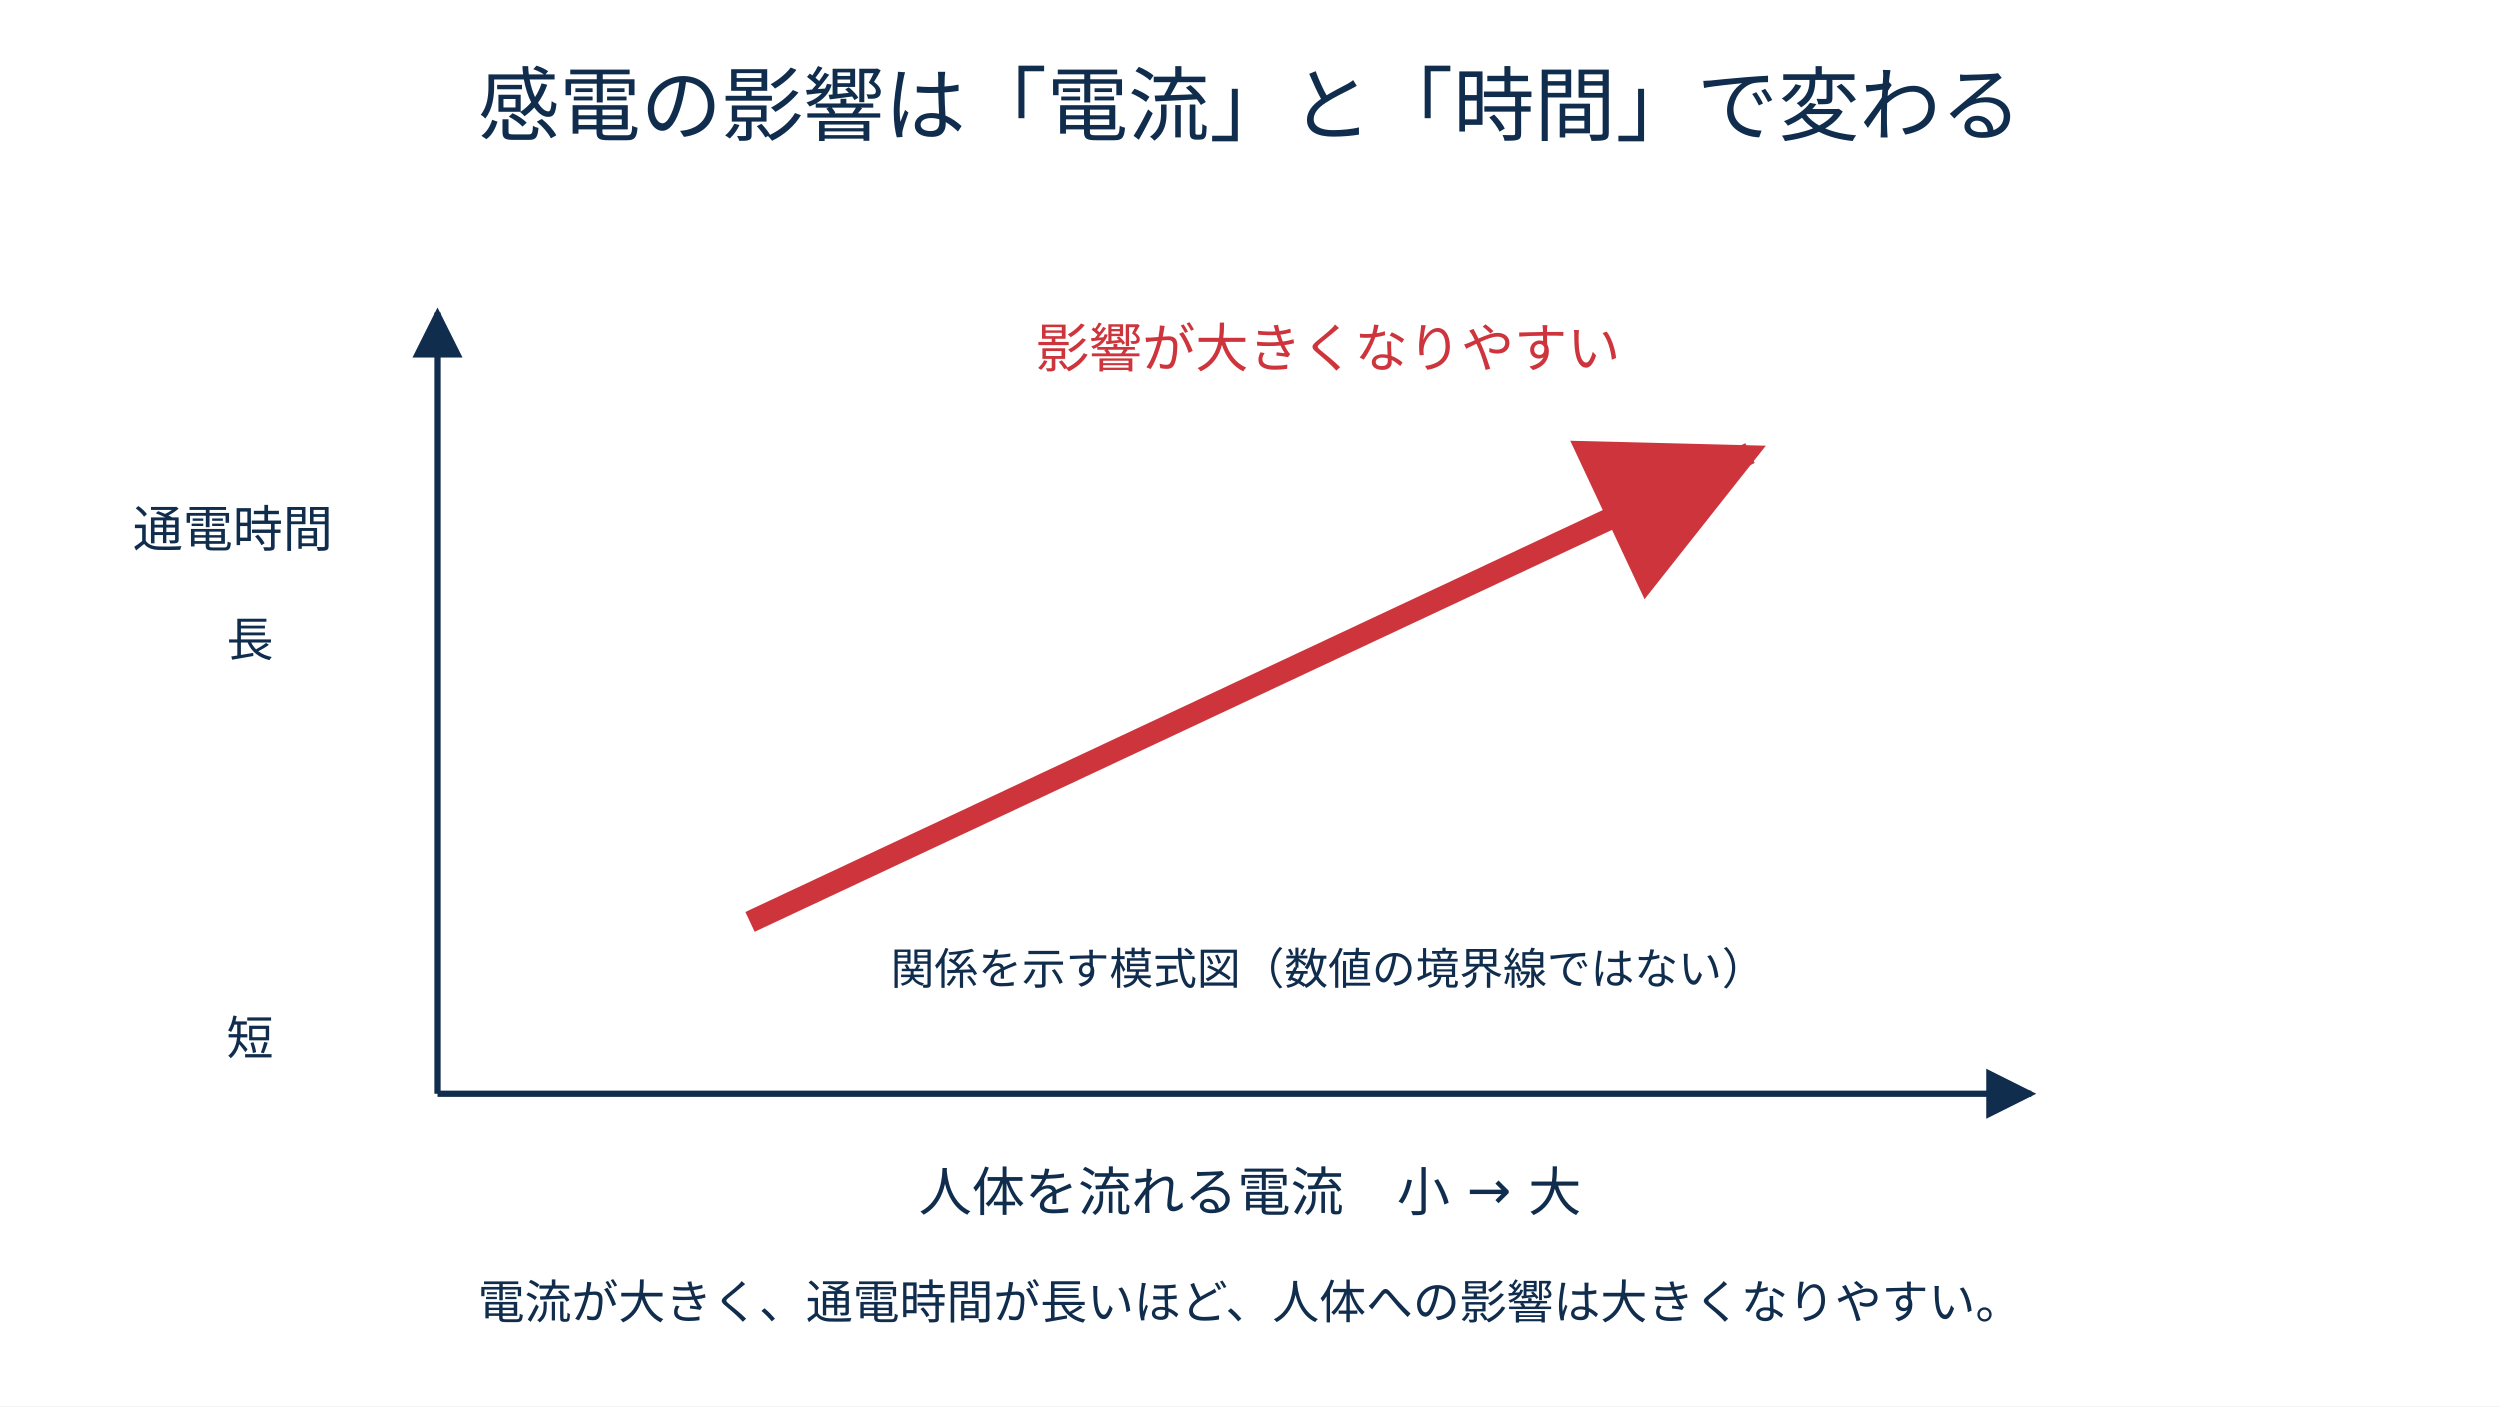
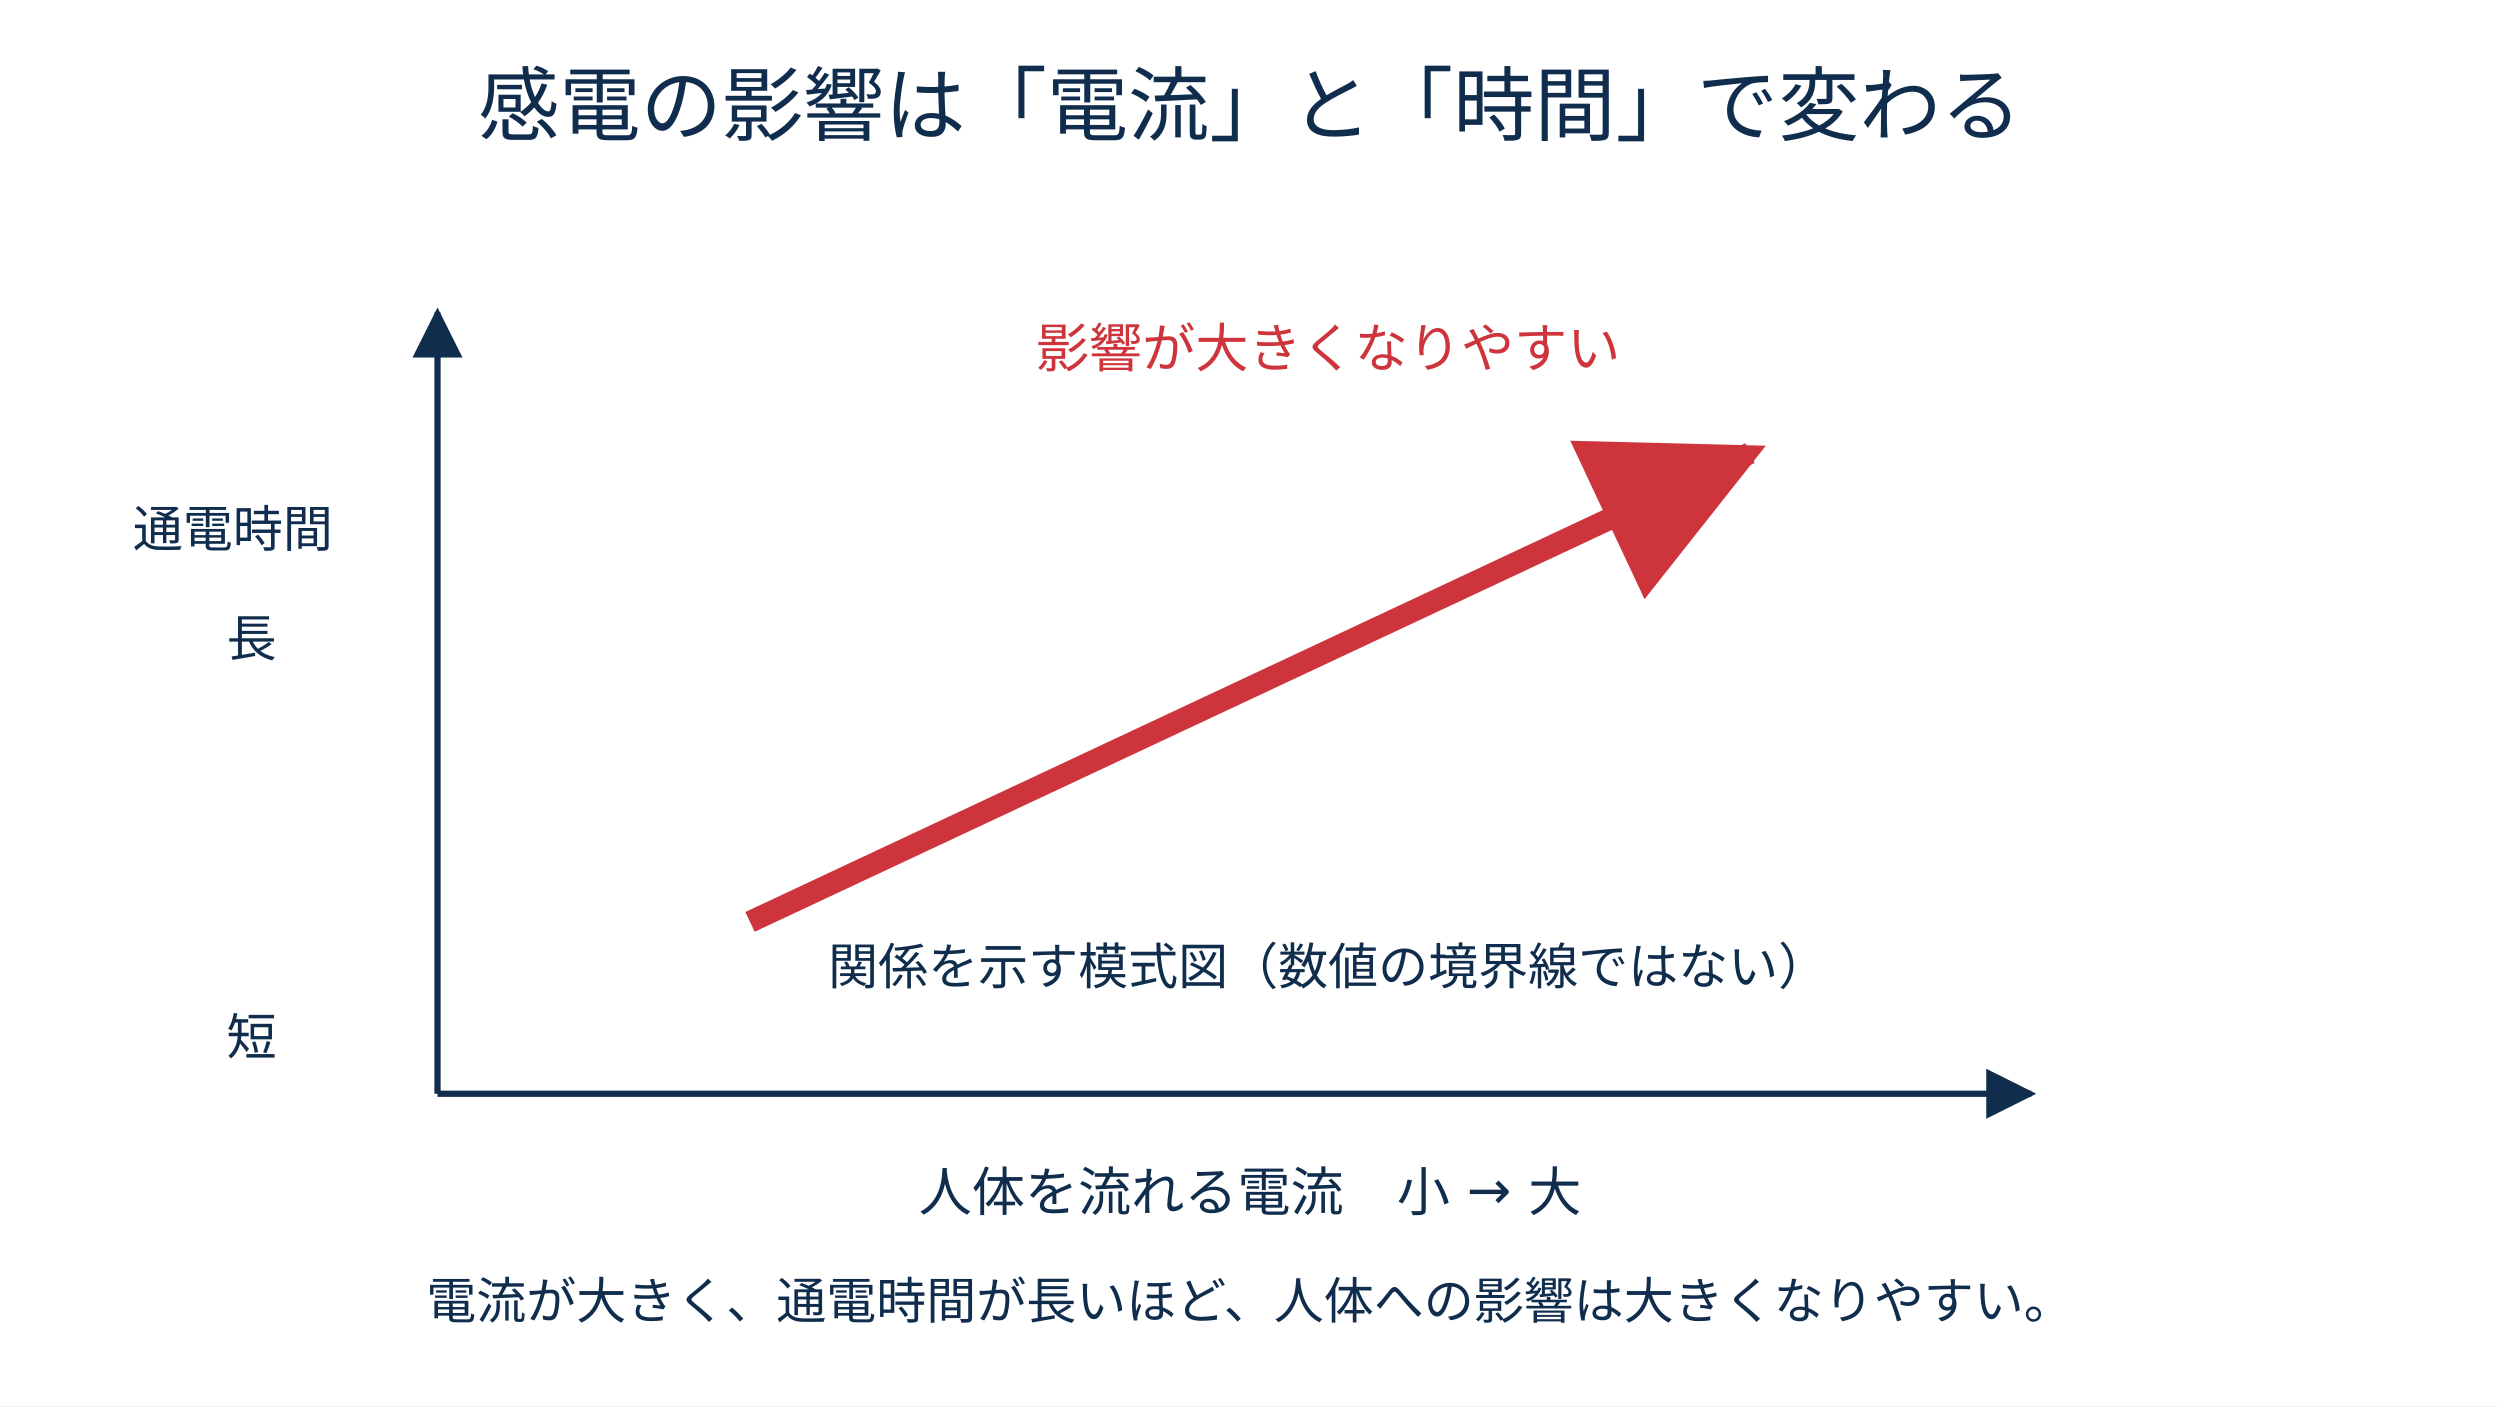
<svg xmlns="http://www.w3.org/2000/svg" viewBox="0 0 1600 900">
  <defs>
    <marker id="a0" viewBox="0 0 10 10" refX="9" refY="5" markerWidth="8" markerHeight="8" orient="auto-start-reverse">
      <path d="M0 0 L10 5 L0 10Z" fill="#102d4d" />
    </marker>
    <marker id="a1" viewBox="0 0 10 10" refX="9" refY="5" markerWidth="8" markerHeight="8" orient="auto-start-reverse">
      <path d="M0 0 L10 5 L0 10Z" fill="#137ac0" />
    </marker>
    <marker id="a2" viewBox="0 0 10 10" refX="9" refY="5" markerWidth="8" markerHeight="8" orient="auto-start-reverse">
      <path d="M0 0 L10 5 L0 10Z" fill="#ce343b" />
    </marker>
  </defs>
  <rect width="1600" height="900" fill="white" />
  <text x="800" y="86" fill="#102d4d" font-family="Noto Sans JP,Yu Gothic,Meiryo,sans-serif" font-size="52" font-weight="500" text-anchor="middle">感電の影響は「電流」と「時間」で変わる</text>
-   <text x="800" y="844" fill="#102d4d" font-family="Noto Sans JP,Yu Gothic,Meiryo,sans-serif" font-size="30" font-weight="500" text-anchor="middle">電流が大きく、通電時間が長いほど、人体への影響は大きくなりやすい。</text>
+   <text x="800" y="844" fill="#102d4d" font-family="Noto Sans JP,Yu Gothic,Meiryo,sans-serif" font-size="32.0" font-weight="500" text-anchor="middle">電流が大きく、通電時間が長いほど、人体への影響は大きくなりやすい。</text>
  <path d="M280 700 L1300 700" fill="none" stroke="#102d4d" stroke-width="4" marker-end="url(#a0)" />
  <path d="M280 700 L280 200" fill="none" stroke="#102d4d" stroke-width="4" marker-end="url(#a0)" />
  <text x="800" y="775" fill="#102d4d" font-family="Noto Sans JP,Yu Gothic,Meiryo,sans-serif" font-size="34" font-weight="500" text-anchor="middle">人体を流れる電流　小 → 大</text>
  <text x="85" y="350" fill="#102d4d" font-family="Noto Sans JP,Yu Gothic,Meiryo,sans-serif" font-size="32" font-weight="500" text-anchor="start">通電時間</text>
-   <text x="145" y="420" fill="#102d4d" font-family="Noto Sans JP,Yu Gothic,Meiryo,sans-serif" font-size="30" font-weight="500" text-anchor="start">長</text>
-   <text x="145" y="675" fill="#102d4d" font-family="Noto Sans JP,Yu Gothic,Meiryo,sans-serif" font-size="30" font-weight="500" text-anchor="start">短</text>
+   <text x="145" y="420" fill="#102d4d" font-family="Noto Sans JP,Yu Gothic,Meiryo,sans-serif" font-size="32.0" font-weight="500" text-anchor="start">長</text>
+   <text x="145" y="675" fill="#102d4d" font-family="Noto Sans JP,Yu Gothic,Meiryo,sans-serif" font-size="32.0" font-weight="500" text-anchor="start">短</text>
  <path d="M480 590 L1120 290" fill="none" stroke="#ce343b" stroke-width="14" marker-end="url(#a2)" />
  <text x="850" y="235" fill="#ce343b" font-family="Noto Sans JP,Yu Gothic,Meiryo,sans-serif" font-size="34" font-weight="500" text-anchor="middle">影響が大きくなりやすい</text>
-   <text x="850" y="630" fill="#102d4d" font-family="Noto Sans JP,Yu Gothic,Meiryo,sans-serif" font-size="28" font-weight="500" text-anchor="middle">関係を示す模式図（数値の境界線ではない）</text>
+   <text x="850" y="630" fill="#102d4d" font-family="Noto Sans JP,Yu Gothic,Meiryo,sans-serif" font-size="32.0" font-weight="500" text-anchor="middle">関係を示す模式図（数値の境界線ではない）</text>
</svg>
